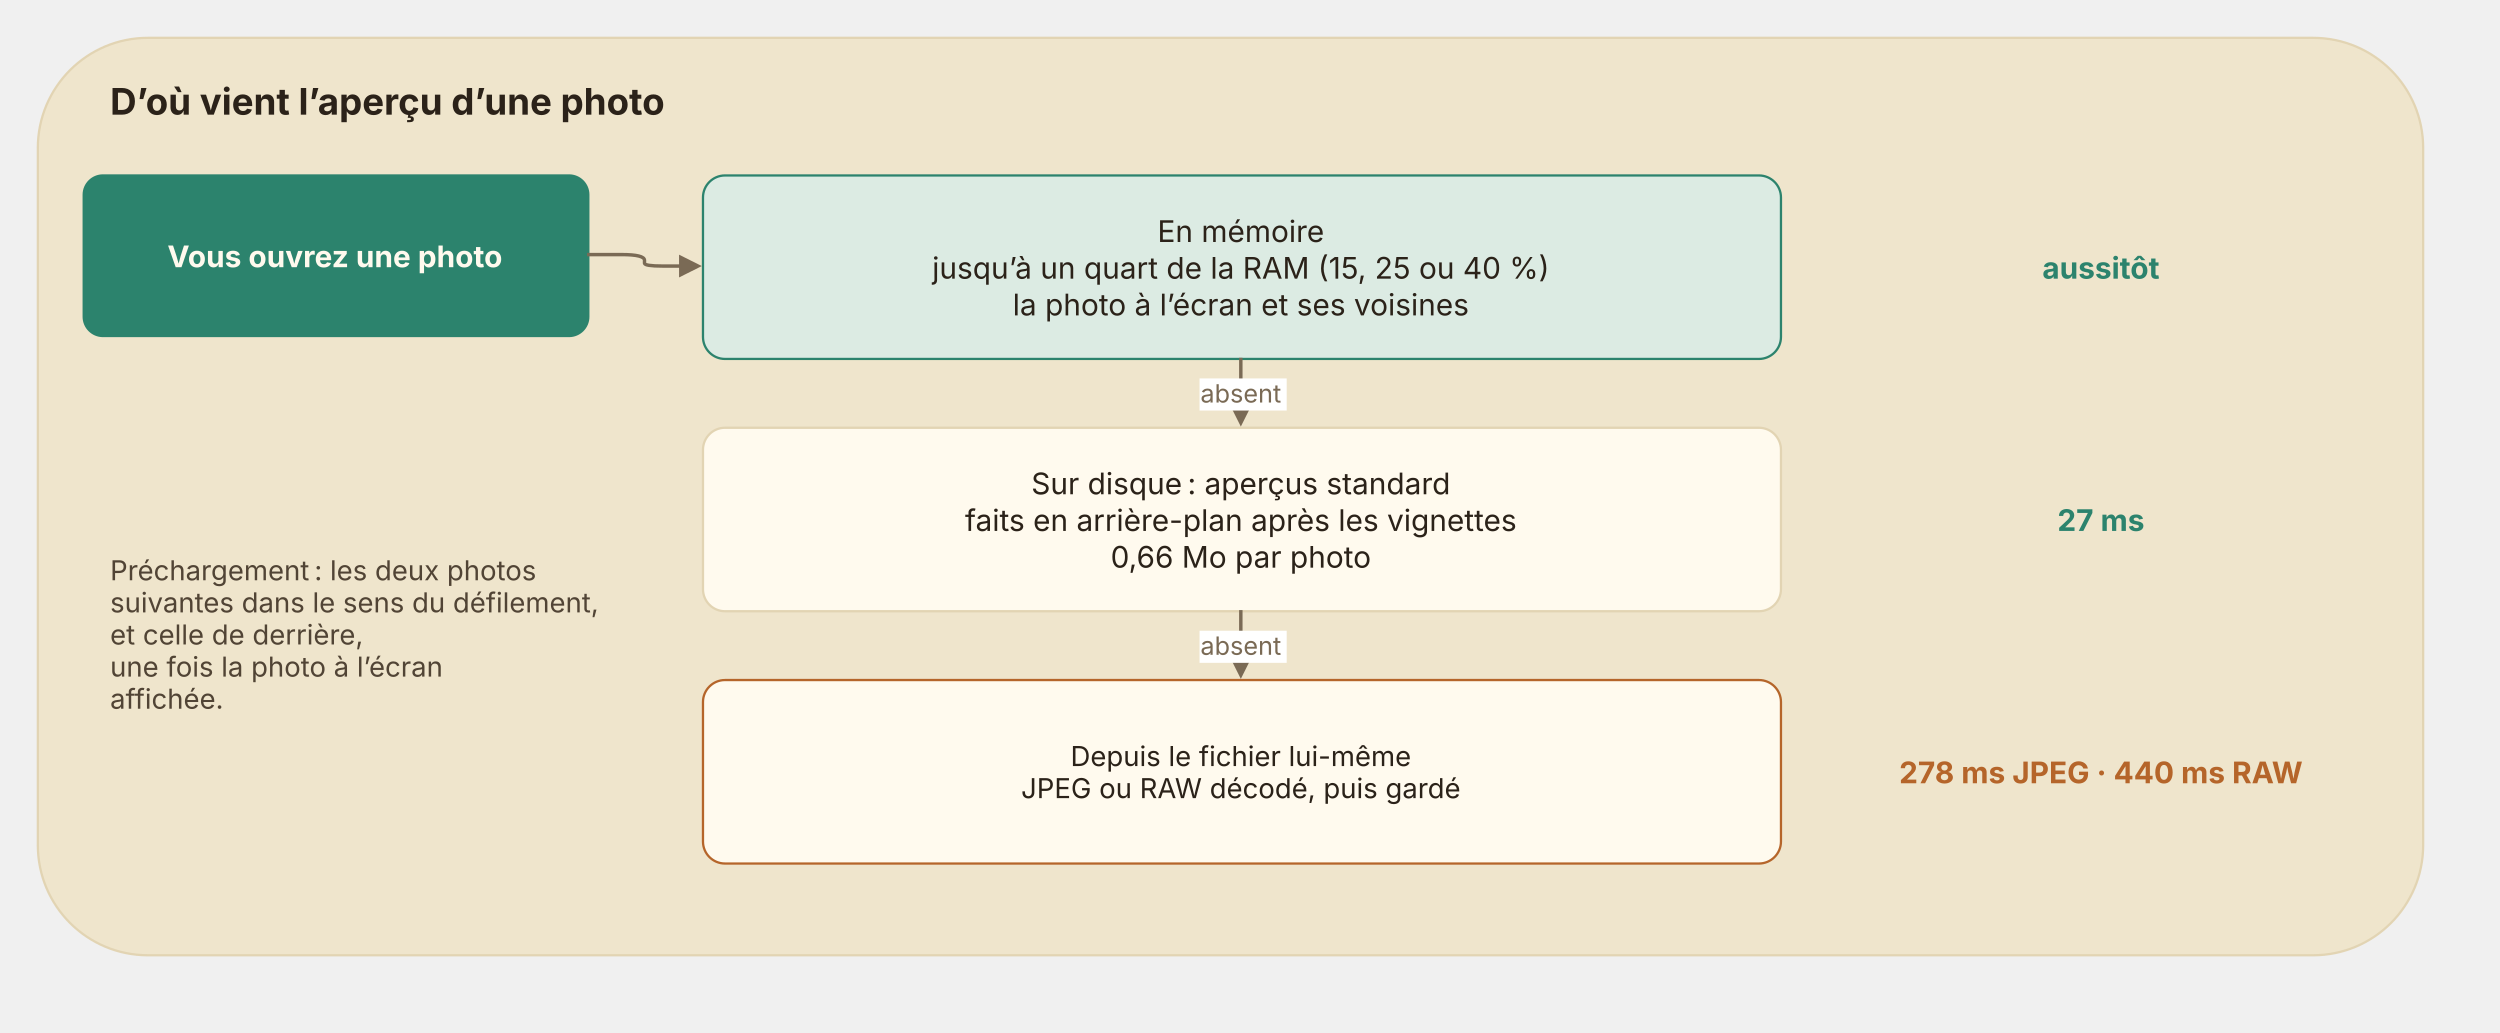
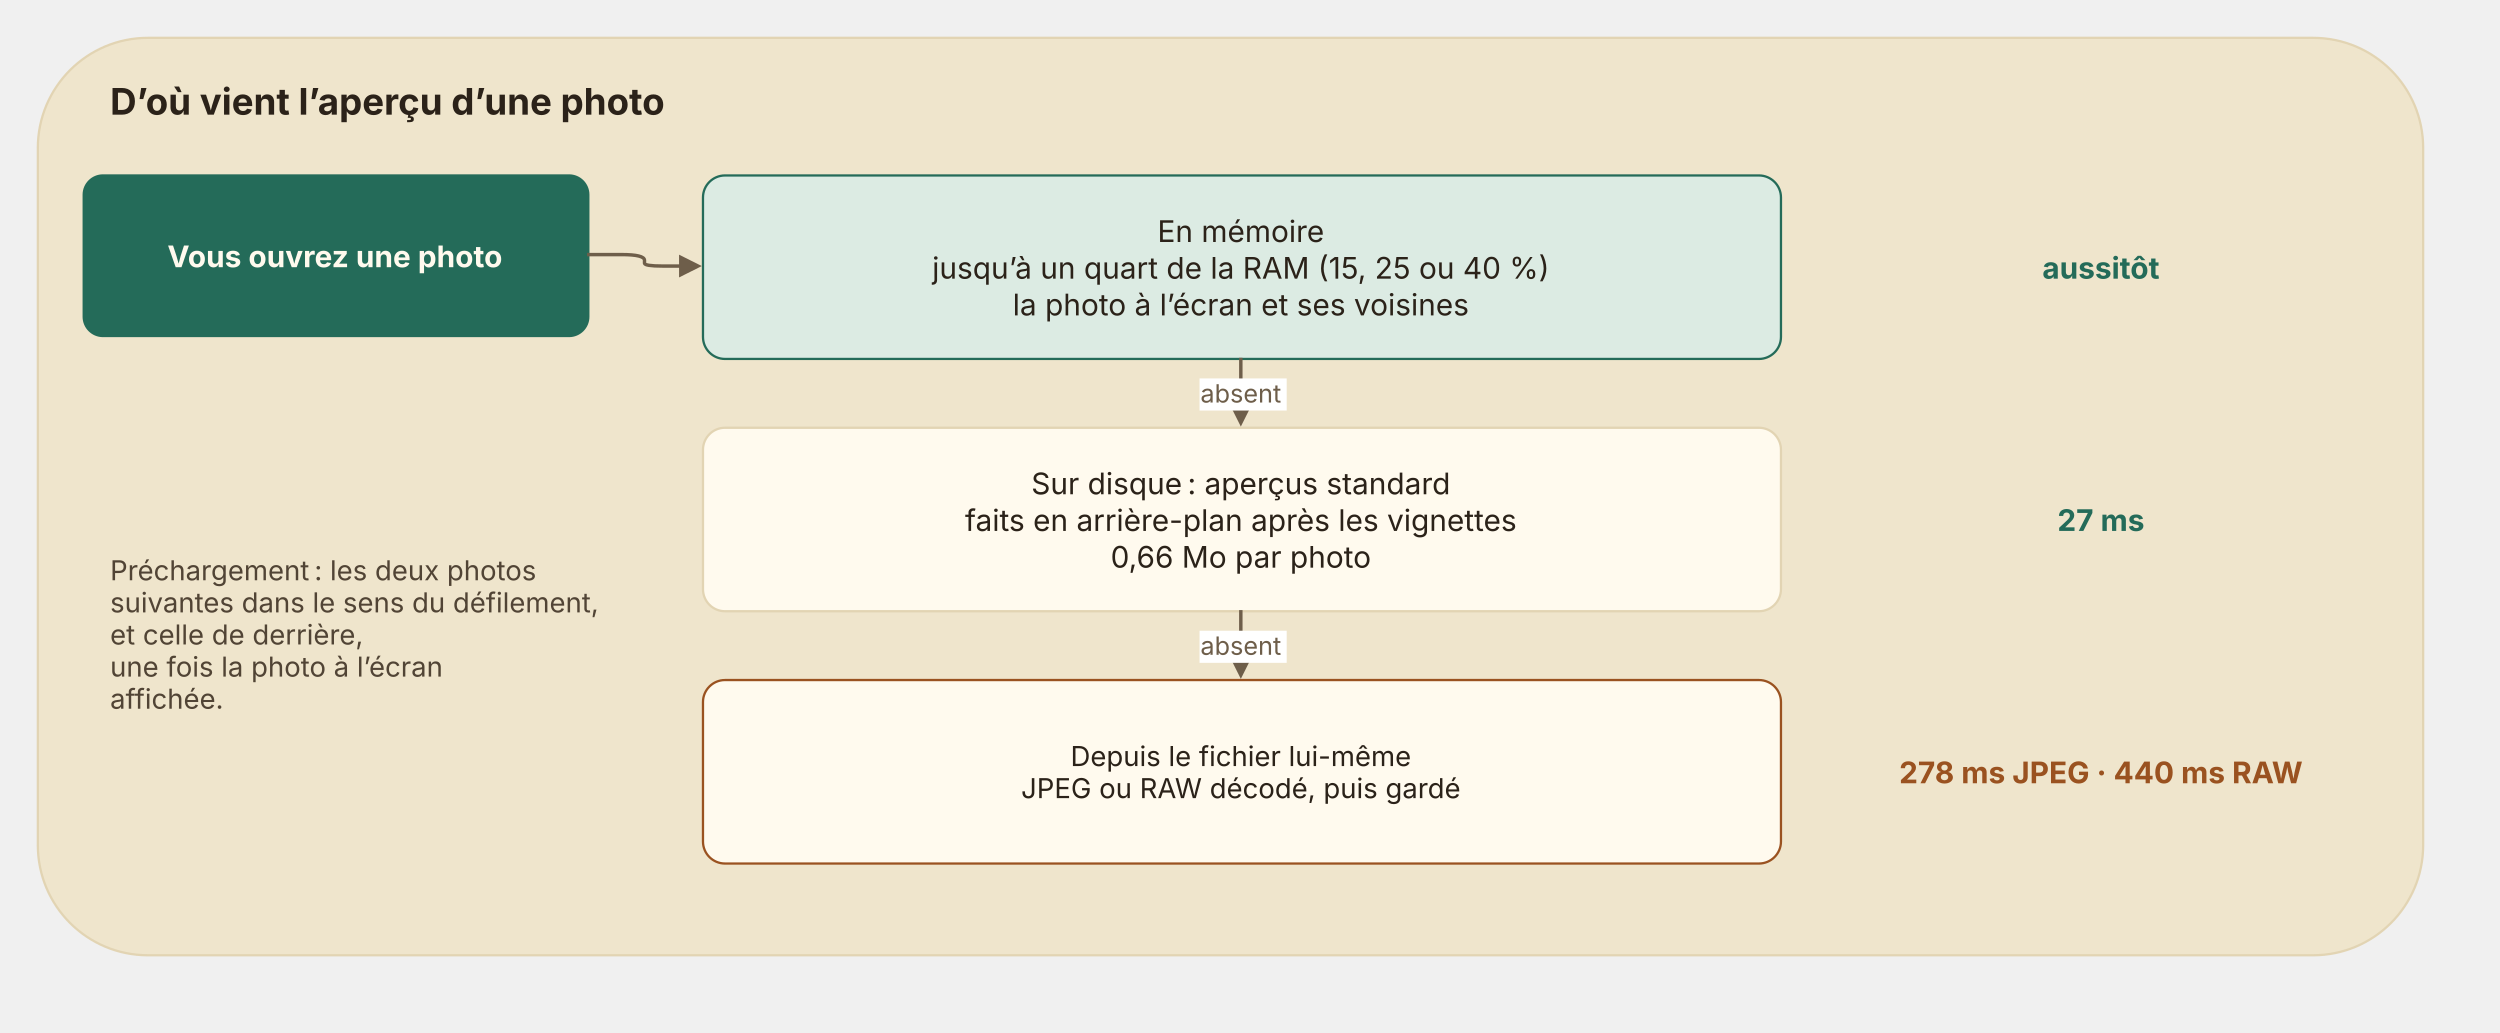
<svg xmlns="http://www.w3.org/2000/svg" role="img" aria-label="preview-tiers" style="background: transparent; background-color: transparent; " version="1.1" width="1090px" height="450px" viewBox="0 0 1090 450">
-   <style>@media (prefers-color-scheme: dark){[fill="#fffaee"]{fill:#262019}[stroke="#fffaee"]{stroke:#262019}[fill="#efe5cc"]{fill:#211b15}[stroke="#efe5cc"]{stroke:#211b15}[fill="#2b2219"]{fill:#f3ead6}[stroke="#2b2219"]{stroke:#f3ead6}[fill="#514435"]{fill:#d8cab0}[stroke="#514435"]{stroke:#d8cab0}[fill="#7a6a55"]{fill:#a8977c}[stroke="#7a6a55"]{stroke:#a8977c}[fill="#e2d4b3"]{fill:#3b3127}[stroke="#e2d4b3"]{stroke:#3b3127}[fill="#2c836d"]{fill:#c98a52}[stroke="#2c836d"]{stroke:#c98a52}[fill="#dcebe3"]{fill:#3a2c1f}[stroke="#dcebe3"]{stroke:#3a2c1f}[fill="#b5652a"]{fill:#e3a067}[stroke="#b5652a"]{stroke:#e3a067}[fill="#f4dfcc"]{fill:#3a2a1c}[stroke="#f4dfcc"]{stroke:#3a2a1c}}</style>
+   <style>@media (prefers-color-scheme: dark){[fill="#fffaee"]{fill:#262019}[stroke="#fffaee"]{stroke:#262019}[fill="#efe5cc"]{fill:#2a231b}[stroke="#efe5cc"]{stroke:#2a231b}[fill="#2b2219"]{fill:#f3ead6}[stroke="#2b2219"]{stroke:#f3ead6}[fill="#514435"]{fill:#d8cab0}[stroke="#514435"]{stroke:#d8cab0}[fill="#6e5e4a"]{fill:#a8977c}[stroke="#6e5e4a"]{stroke:#a8977c}[fill="#e2d4b3"]{fill:#3b3127}[stroke="#e2d4b3"]{stroke:#3b3127}[fill="#246b59"]{fill:#5cc0b4}[stroke="#246b59"]{stroke:#5cc0b4}[fill="#dcebe3"]{fill:#1d3a35}[stroke="#dcebe3"]{stroke:#1d3a35}[fill="#9a5220"]{fill:#e3a067}[stroke="#9a5220"]{stroke:#e3a067}[fill="#f4dfcc"]{fill:#3a2a1c}[stroke="#f4dfcc"]{stroke:#3a2a1c}}</style>
  <defs />
  <g>
    <g data-cell-id="0">
      <g data-cell-id="1">
        <g data-cell-id="c2">
          <g transform="translate(0.5,0.5)">
            <rect x="16" y="16" width="1040" height="400" rx="48" ry="48" fill="#efe5cc" stroke="#e2d4b3" pointer-events="all" />
          </g>
        </g>
        <g data-cell-id="c3">
          <g>
            <rect x="36" y="28" width="1000" height="30" rx="3.6" ry="3.6" fill="none" stroke="none" pointer-events="all" />
          </g>
          <g>
            <g fill="#2b2219" font-family="system-ui, -apple-system, 'Segoe UI', sans-serif" font-weight="bold" text-anchor="start" font-size="16px">
              <text x="48" y="50">D’où vient l’aperçu d’une photo</text>
            </g>
          </g>
        </g>
        <g data-cell-id="c4">
          <g transform="translate(0.5,0.5)">
-             <rect x="36" y="76" width="220" height="70" rx="8.4" ry="8.4" fill="#2c836d" stroke="#2c836d" pointer-events="all" />
+             <rect x="36" y="76" width="220" height="70" rx="8.4" ry="8.4" fill="#246b59" stroke="#246b59" pointer-events="all" />
          </g>
          <g>
            <g fill="#fffaee" font-family="system-ui, -apple-system, 'Segoe UI', sans-serif" font-weight="bold" text-anchor="middle" font-size="13px">
              <text x="146" y="116.5">Vous ouvrez une photo</text>
            </g>
          </g>
        </g>
        <g data-cell-id="c5">
          <g transform="translate(0.5,0.5)">
-             <rect x="306" y="76" width="470" height="80" rx="9.6" ry="9.6" fill="#dcebe3" stroke="#2c836d" pointer-events="all" />
+             <rect x="306" y="76" width="470" height="80" rx="9.6" ry="9.6" fill="#dcebe3" stroke="#246b59" pointer-events="all" />
          </g>
          <g>
            <g fill="#2b2219" font-family="system-ui, -apple-system, 'Segoe UI', sans-serif" text-anchor="middle" font-size="13px">
              <text x="541" y="105.5">En mémoire</text>
              <text x="541" y="121.5">jusqu’à un quart de la RAM (15, 25 ou 40 %)</text>
              <text x="541" y="137.5">la photo à l’écran et ses voisines</text>
            </g>
          </g>
        </g>
        <g data-cell-id="c6">
          <g>
            <rect x="796" y="76" width="240" height="80" rx="9.6" ry="9.6" fill="none" stroke="none" pointer-events="all" />
          </g>
          <g>
-             <g fill="#2c836d" font-family="system-ui, -apple-system, 'Segoe UI', sans-serif" font-weight="bold" text-anchor="middle" font-size="13px">
+             <g fill="#246b59" font-family="system-ui, -apple-system, 'Segoe UI', sans-serif" font-weight="bold" text-anchor="middle" font-size="13px">
              <text x="916" y="121.5">aussitôt</text>
            </g>
          </g>
        </g>
        <g data-cell-id="c7">
          <g transform="translate(0.5,0.5)">
            <rect x="306" y="186" width="470" height="80" rx="9.6" ry="9.6" fill="#fffaee" stroke="#e2d4b3" pointer-events="all" />
          </g>
          <g>
            <g fill="#2b2219" font-family="system-ui, -apple-system, 'Segoe UI', sans-serif" text-anchor="middle" font-size="13px">
              <text x="541" y="215.5">Sur disque : aperçus standard</text>
              <text x="541" y="231.5">faits en arrière-plan après les vignettes</text>
              <text x="541" y="247.5">0,66 Mo par photo</text>
            </g>
          </g>
        </g>
        <g data-cell-id="c8">
          <g>
            <rect x="796" y="186" width="240" height="80" rx="9.6" ry="9.6" fill="none" stroke="none" pointer-events="all" />
          </g>
          <g>
-             <g fill="#2c836d" font-family="system-ui, -apple-system, 'Segoe UI', sans-serif" font-weight="bold" text-anchor="middle" font-size="13px">
+             <g fill="#246b59" font-family="system-ui, -apple-system, 'Segoe UI', sans-serif" font-weight="bold" text-anchor="middle" font-size="13px">
              <text x="916" y="231.5">27 ms</text>
            </g>
          </g>
        </g>
        <g data-cell-id="c9">
          <g transform="translate(0.5,0.5)">
-             <rect x="306" y="296" width="470" height="80" rx="9.6" ry="9.6" fill="#fffaee" stroke="#b5652a" pointer-events="all" />
+             <rect x="306" y="296" width="470" height="80" rx="9.6" ry="9.6" fill="#fffaee" stroke="#9a5220" pointer-events="all" />
          </g>
          <g>
            <g fill="#2b2219" font-family="system-ui, -apple-system, 'Segoe UI', sans-serif" text-anchor="middle" font-size="12px">
              <text x="541" y="334">Depuis le fichier lui-même</text>
              <text x="541" y="348">JPEG ou RAW décodé, puis gardé</text>
            </g>
          </g>
        </g>
        <g data-cell-id="c10">
          <g>
            <rect x="796" y="296" width="240" height="80" rx="9.6" ry="9.6" fill="none" stroke="none" pointer-events="all" />
          </g>
          <g>
-             <g fill="#b5652a" font-family="system-ui, -apple-system, 'Segoe UI', sans-serif" font-weight="bold" text-anchor="middle" font-size="13px">
+             <g fill="#9a5220" font-family="system-ui, -apple-system, 'Segoe UI', sans-serif" font-weight="bold" text-anchor="middle" font-size="13px">
              <text x="916" y="341.5">278 ms JPEG · 440 ms RAW</text>
            </g>
          </g>
        </g>
        <g data-cell-id="c11">
          <g>
-             <path d="M 256 111 L 271 111 Q 281 111 281 113.5 L 281 114.75 Q 281 116 288.91 116 L 296.82 116" fill="none" stroke="#7a6a55" stroke-width="1.5" stroke-miterlimit="10" pointer-events="stroke" />
-             <path d="M 304.32 116 L 296.82 119.75 L 296.82 112.25 Z" fill="#7a6a55" stroke="#7a6a55" stroke-width="1.5" stroke-miterlimit="10" pointer-events="all" />
+             <path d="M 256 111 L 271 111 Q 281 111 281 113.5 L 281 114.75 Q 281 116 288.91 116 L 296.82 116" fill="none" stroke="#6e5e4a" stroke-width="1.5" stroke-miterlimit="10" pointer-events="stroke" />
+             <path d="M 304.32 116 L 296.82 119.75 L 296.82 112.25 Z" fill="#6e5e4a" stroke="#6e5e4a" stroke-width="1.5" stroke-miterlimit="10" pointer-events="all" />
          </g>
        </g>
        <g data-cell-id="c12">
          <g>
-             <path d="M 541 156 L 541 176.82" fill="none" stroke="#7a6a55" stroke-width="1.5" stroke-miterlimit="10" pointer-events="stroke" />
-             <path d="M 541 184.32 L 537.25 176.82 L 544.75 176.82 Z" fill="#7a6a55" stroke="#7a6a55" stroke-width="1.5" stroke-miterlimit="10" pointer-events="all" />
+             <path d="M 541 156 L 541 176.82" fill="none" stroke="#6e5e4a" stroke-width="1.5" stroke-miterlimit="10" pointer-events="stroke" />
+             <path d="M 541 184.32 L 537.25 176.82 L 544.75 176.82 Z" fill="#6e5e4a" stroke="#6e5e4a" stroke-width="1.5" stroke-miterlimit="10" pointer-events="all" />
          </g>
          <g>
-             <g fill="#7a6a55" font-family="system-ui, -apple-system, 'Segoe UI', sans-serif" text-anchor="middle" font-size="11px">
+             <g fill="#6e5e4a" font-family="system-ui, -apple-system, 'Segoe UI', sans-serif" text-anchor="middle" font-size="11px">
              <rect fill="#ffffff" stroke="none" x="523" y="165" width="38" height="14" stroke-width="0" />
              <text x="541" y="175.5">absent</text>
            </g>
          </g>
        </g>
        <g data-cell-id="c13">
          <g>
-             <path d="M 541 266 L 541 286.82" fill="none" stroke="#7a6a55" stroke-width="1.5" stroke-miterlimit="10" pointer-events="stroke" />
-             <path d="M 541 294.32 L 537.25 286.82 L 544.75 286.82 Z" fill="#7a6a55" stroke="#7a6a55" stroke-width="1.5" stroke-miterlimit="10" pointer-events="all" />
+             <path d="M 541 266 L 541 286.82" fill="none" stroke="#6e5e4a" stroke-width="1.5" stroke-miterlimit="10" pointer-events="stroke" />
+             <path d="M 541 294.32 L 537.25 286.82 L 544.75 286.82 Z" fill="#6e5e4a" stroke="#6e5e4a" stroke-width="1.5" stroke-miterlimit="10" pointer-events="all" />
          </g>
          <g>
-             <g fill="#7a6a55" font-family="system-ui, -apple-system, 'Segoe UI', sans-serif" text-anchor="middle" font-size="11px">
+             <g fill="#6e5e4a" font-family="system-ui, -apple-system, 'Segoe UI', sans-serif" text-anchor="middle" font-size="11px">
              <rect fill="#ffffff" stroke="none" x="523" y="275" width="38" height="14" stroke-width="0" />
              <text x="541" y="285.5">absent</text>
            </g>
          </g>
        </g>
        <g data-cell-id="c14">
          <g>
            <rect x="36" y="176" width="250" height="200" rx="24" ry="24" fill="none" stroke="none" pointer-events="all" />
          </g>
          <g>
            <g fill="#514435" font-family="system-ui, -apple-system, 'Segoe UI', sans-serif" text-anchor="start" font-size="12px">
              <text x="48" y="253">Préchargement : les deux photos</text>
              <text x="48" y="267">suivantes dans le sens du défilement,</text>
              <text x="48" y="281">et celle de derrière,</text>
              <text x="48" y="295">une fois la photo à l’écran</text>
              <text x="48" y="309">affichée.</text>
            </g>
          </g>
        </g>
      </g>
    </g>
  </g>
</svg>
